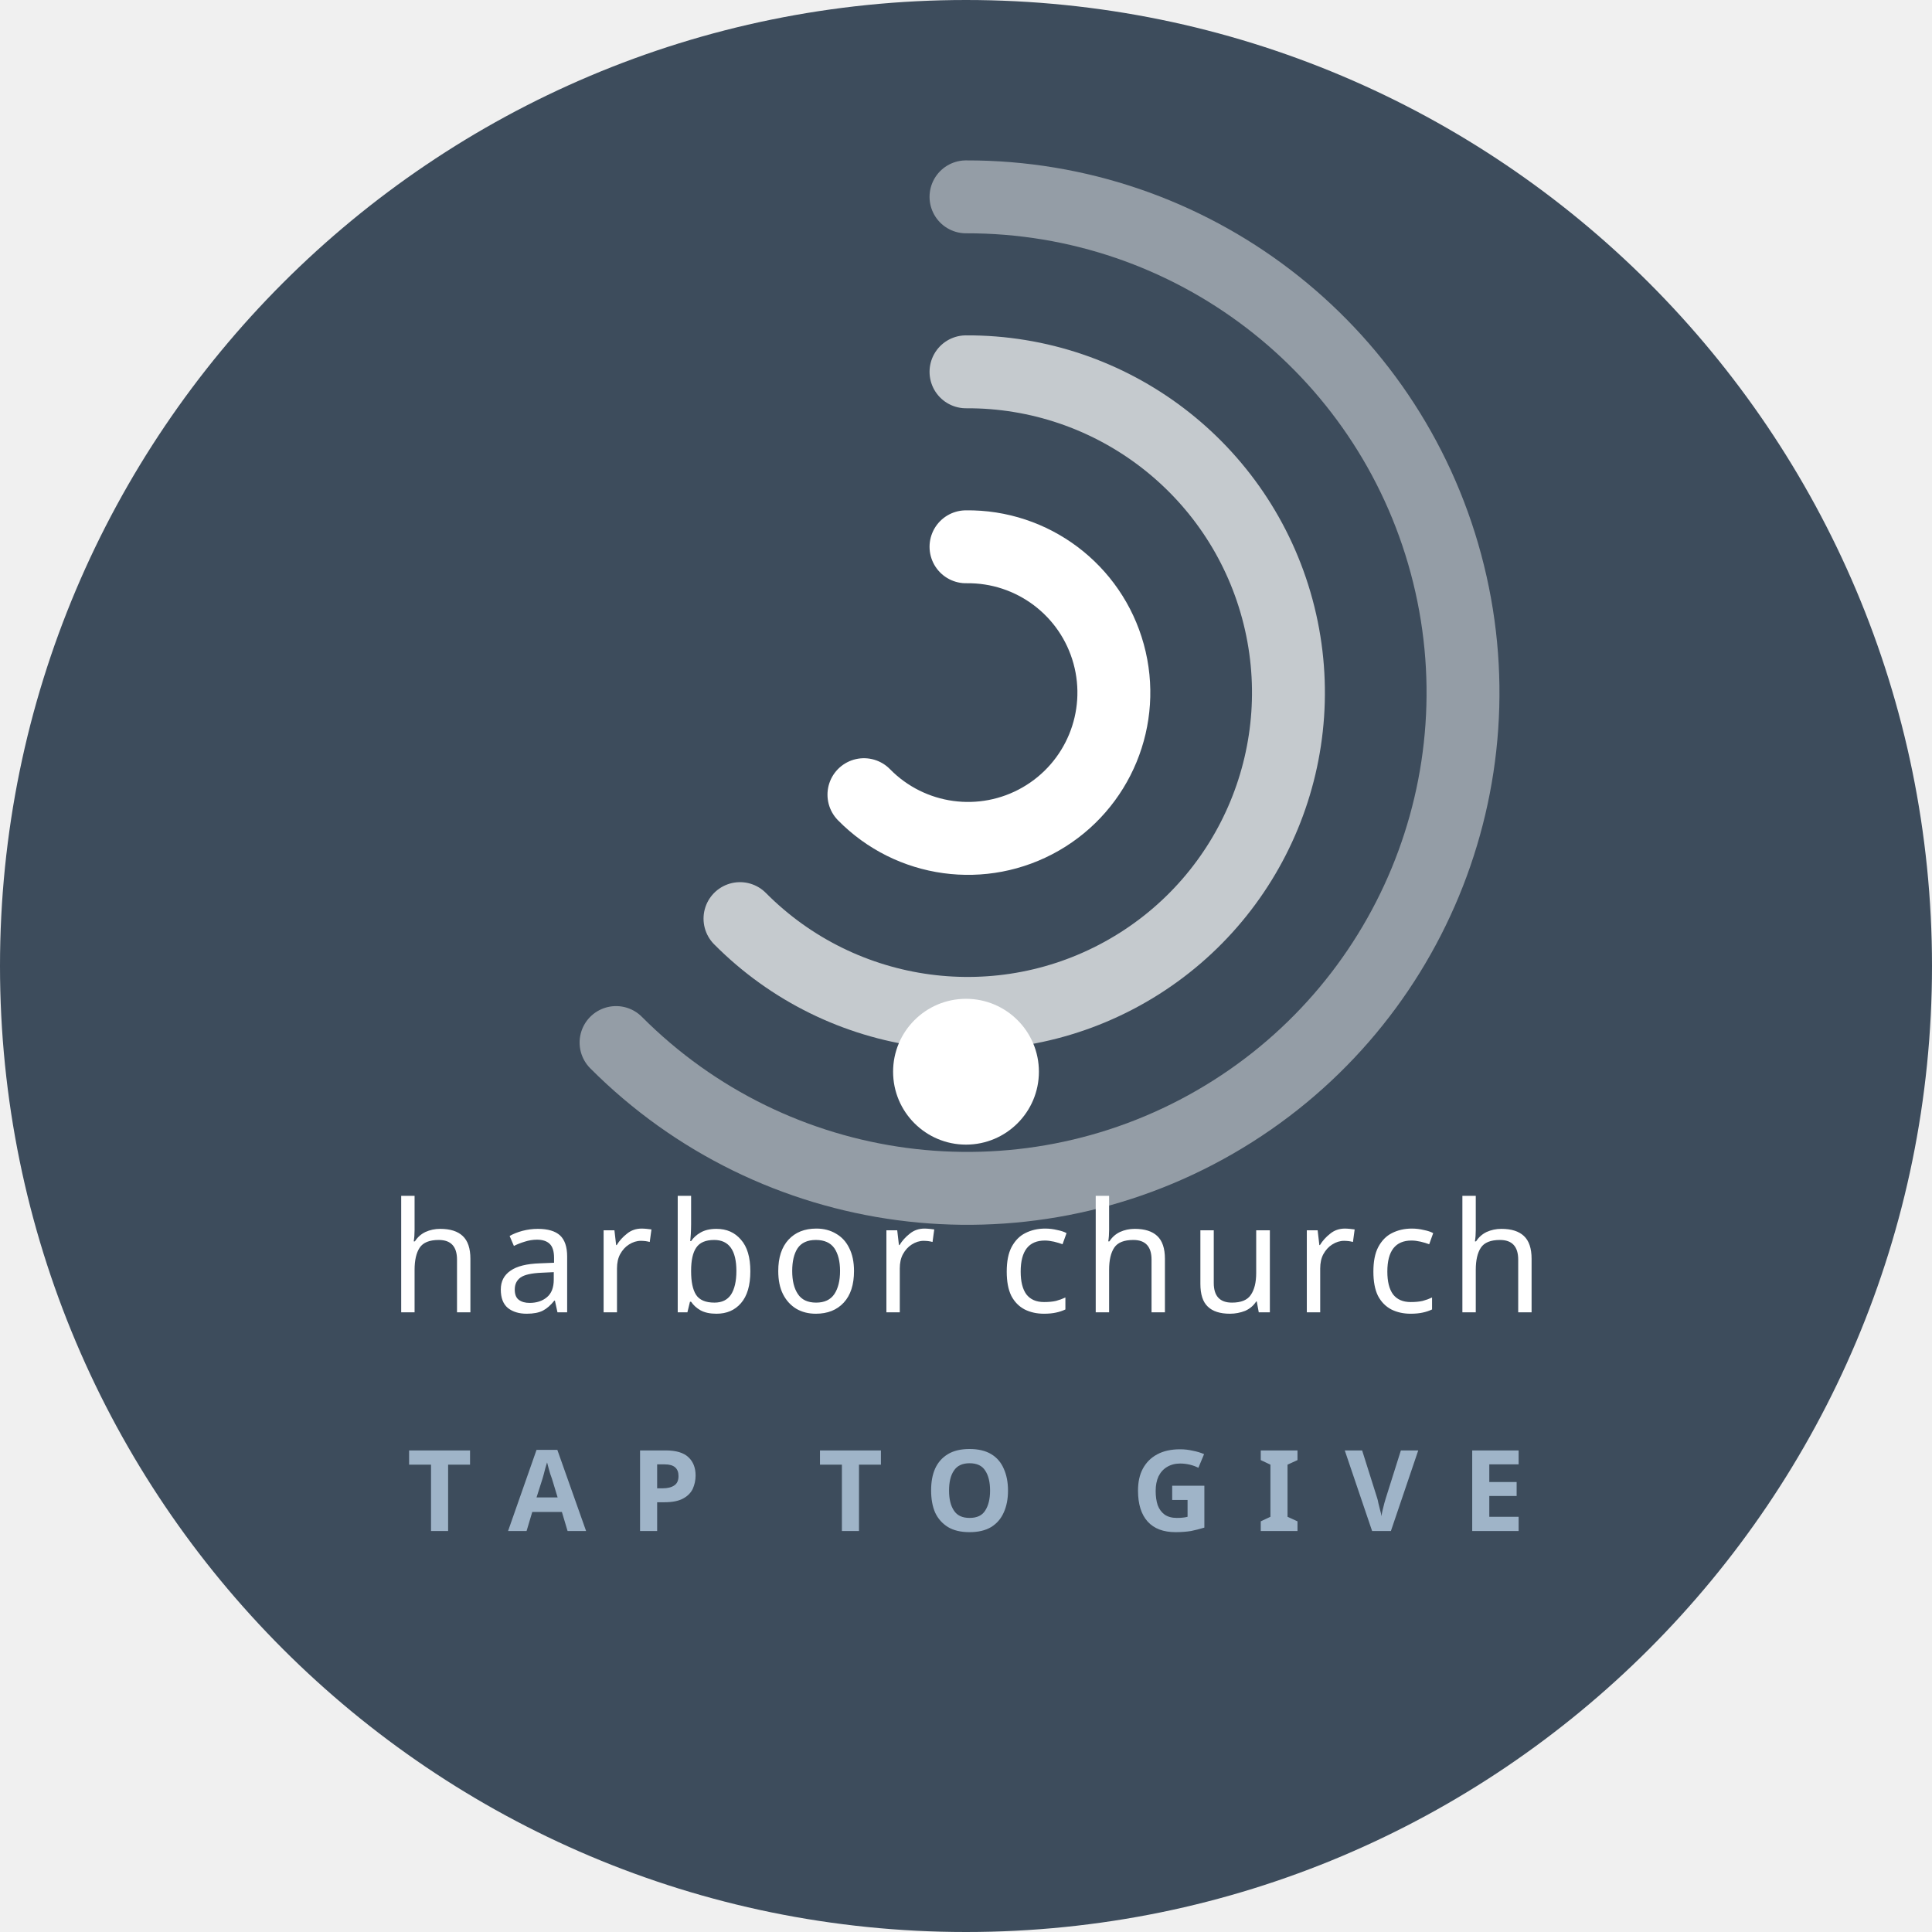
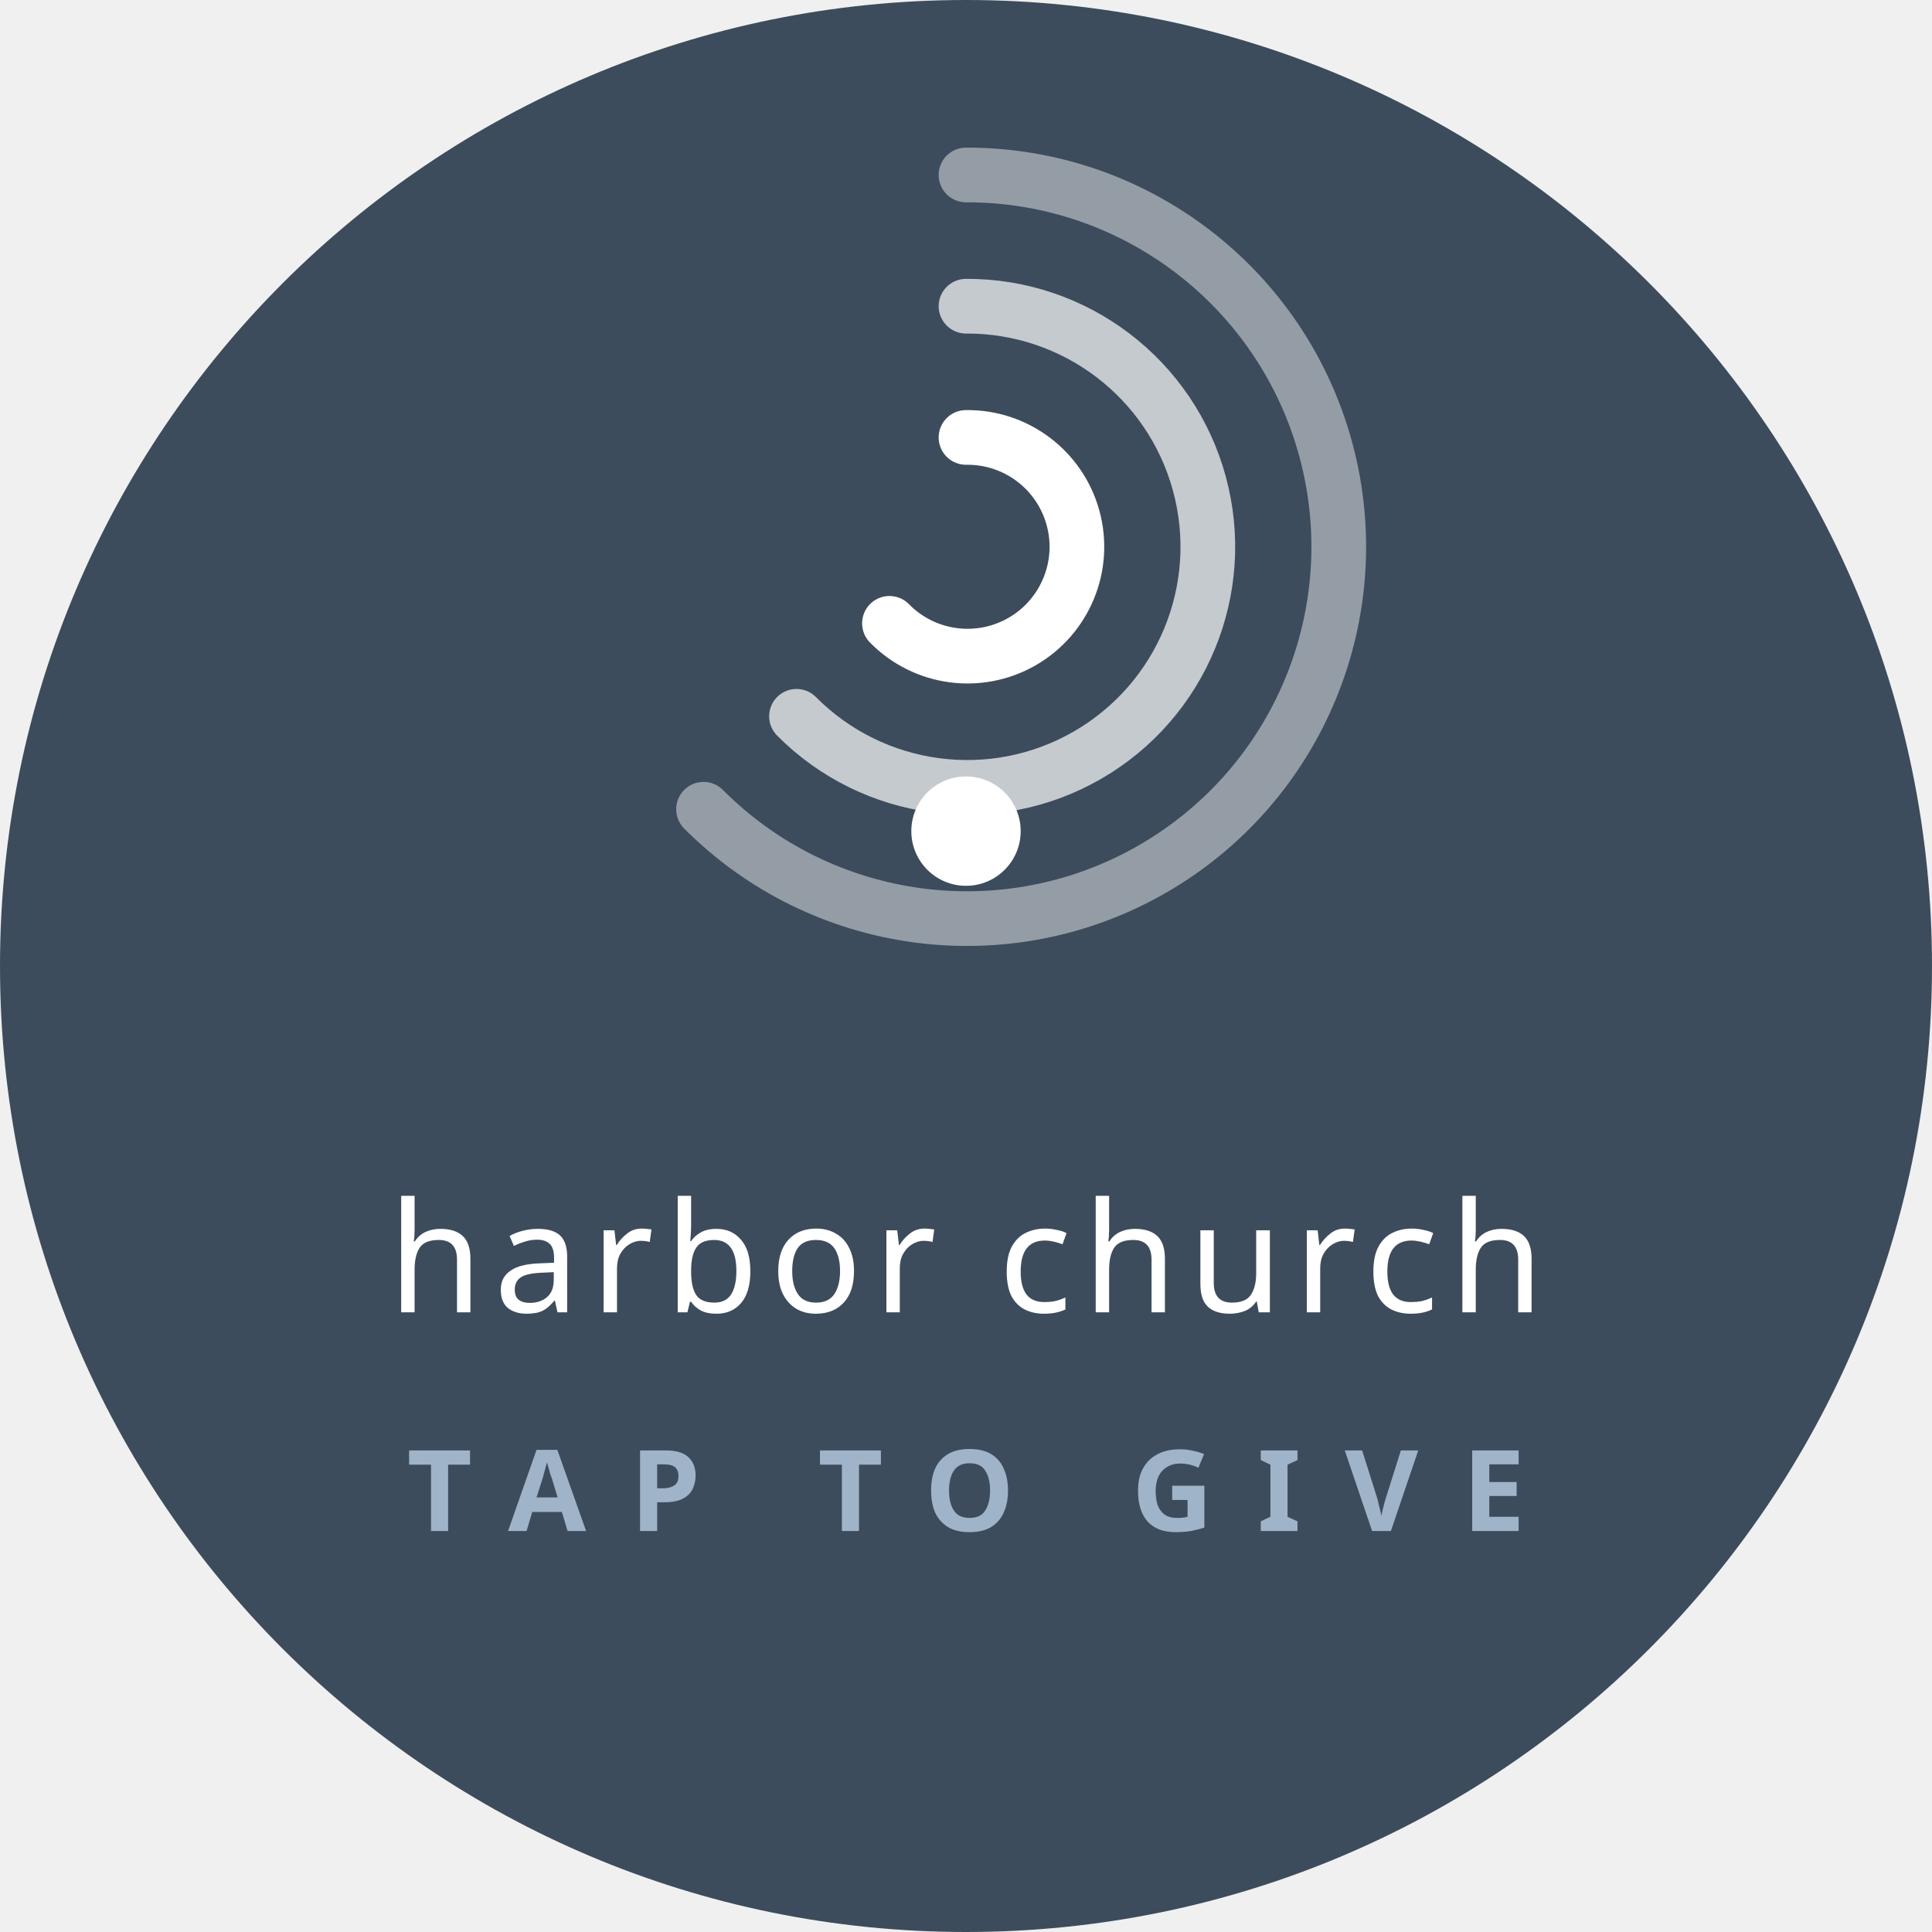
<svg xmlns="http://www.w3.org/2000/svg" width="106mm" height="106mm" viewBox="0 0 106 106">
  <defs>
    <clipPath id="cut">
      <circle cx="53" cy="53" r="53" />
    </clipPath>
  </defs>
  <g clip-path="url(#cut)">
    <rect width="106" height="106" fill="#3d4c5c" />
-     <g transform="translate(53,38) scale(0.8)" fill="none" stroke="#ffffff" stroke-width="5" stroke-linecap="round">
+     <g transform="translate(53,30) scale(0.6)" fill="none" stroke="#ffffff" stroke-width="5" stroke-linecap="round">
      <path d="M0,-34 A34,34 0 1,1 -24,24" opacity="0.45" />
      <path d="M0,-22 A22,22 0 1,1 -15.5,15.5" opacity="0.7" />
      <path d="M0,-10 A10,10 0 1,1 -7,7" />
      <circle cx="0" cy="26" r="5" fill="#ffffff" stroke="none" />
    </g>
    <text x="53" y="72" font-family="sans-serif" font-size="8.4" font-weight="normal" letter-spacing="0.6" fill="#ffffff" text-anchor="middle">harbor church</text>
    <text x="53" y="84" font-family="sans-serif" font-size="6.2" font-weight="bold" letter-spacing="2.4" fill="#9fb4c8" text-anchor="middle">TAP TO GIVE</text>
  </g>
</svg>
